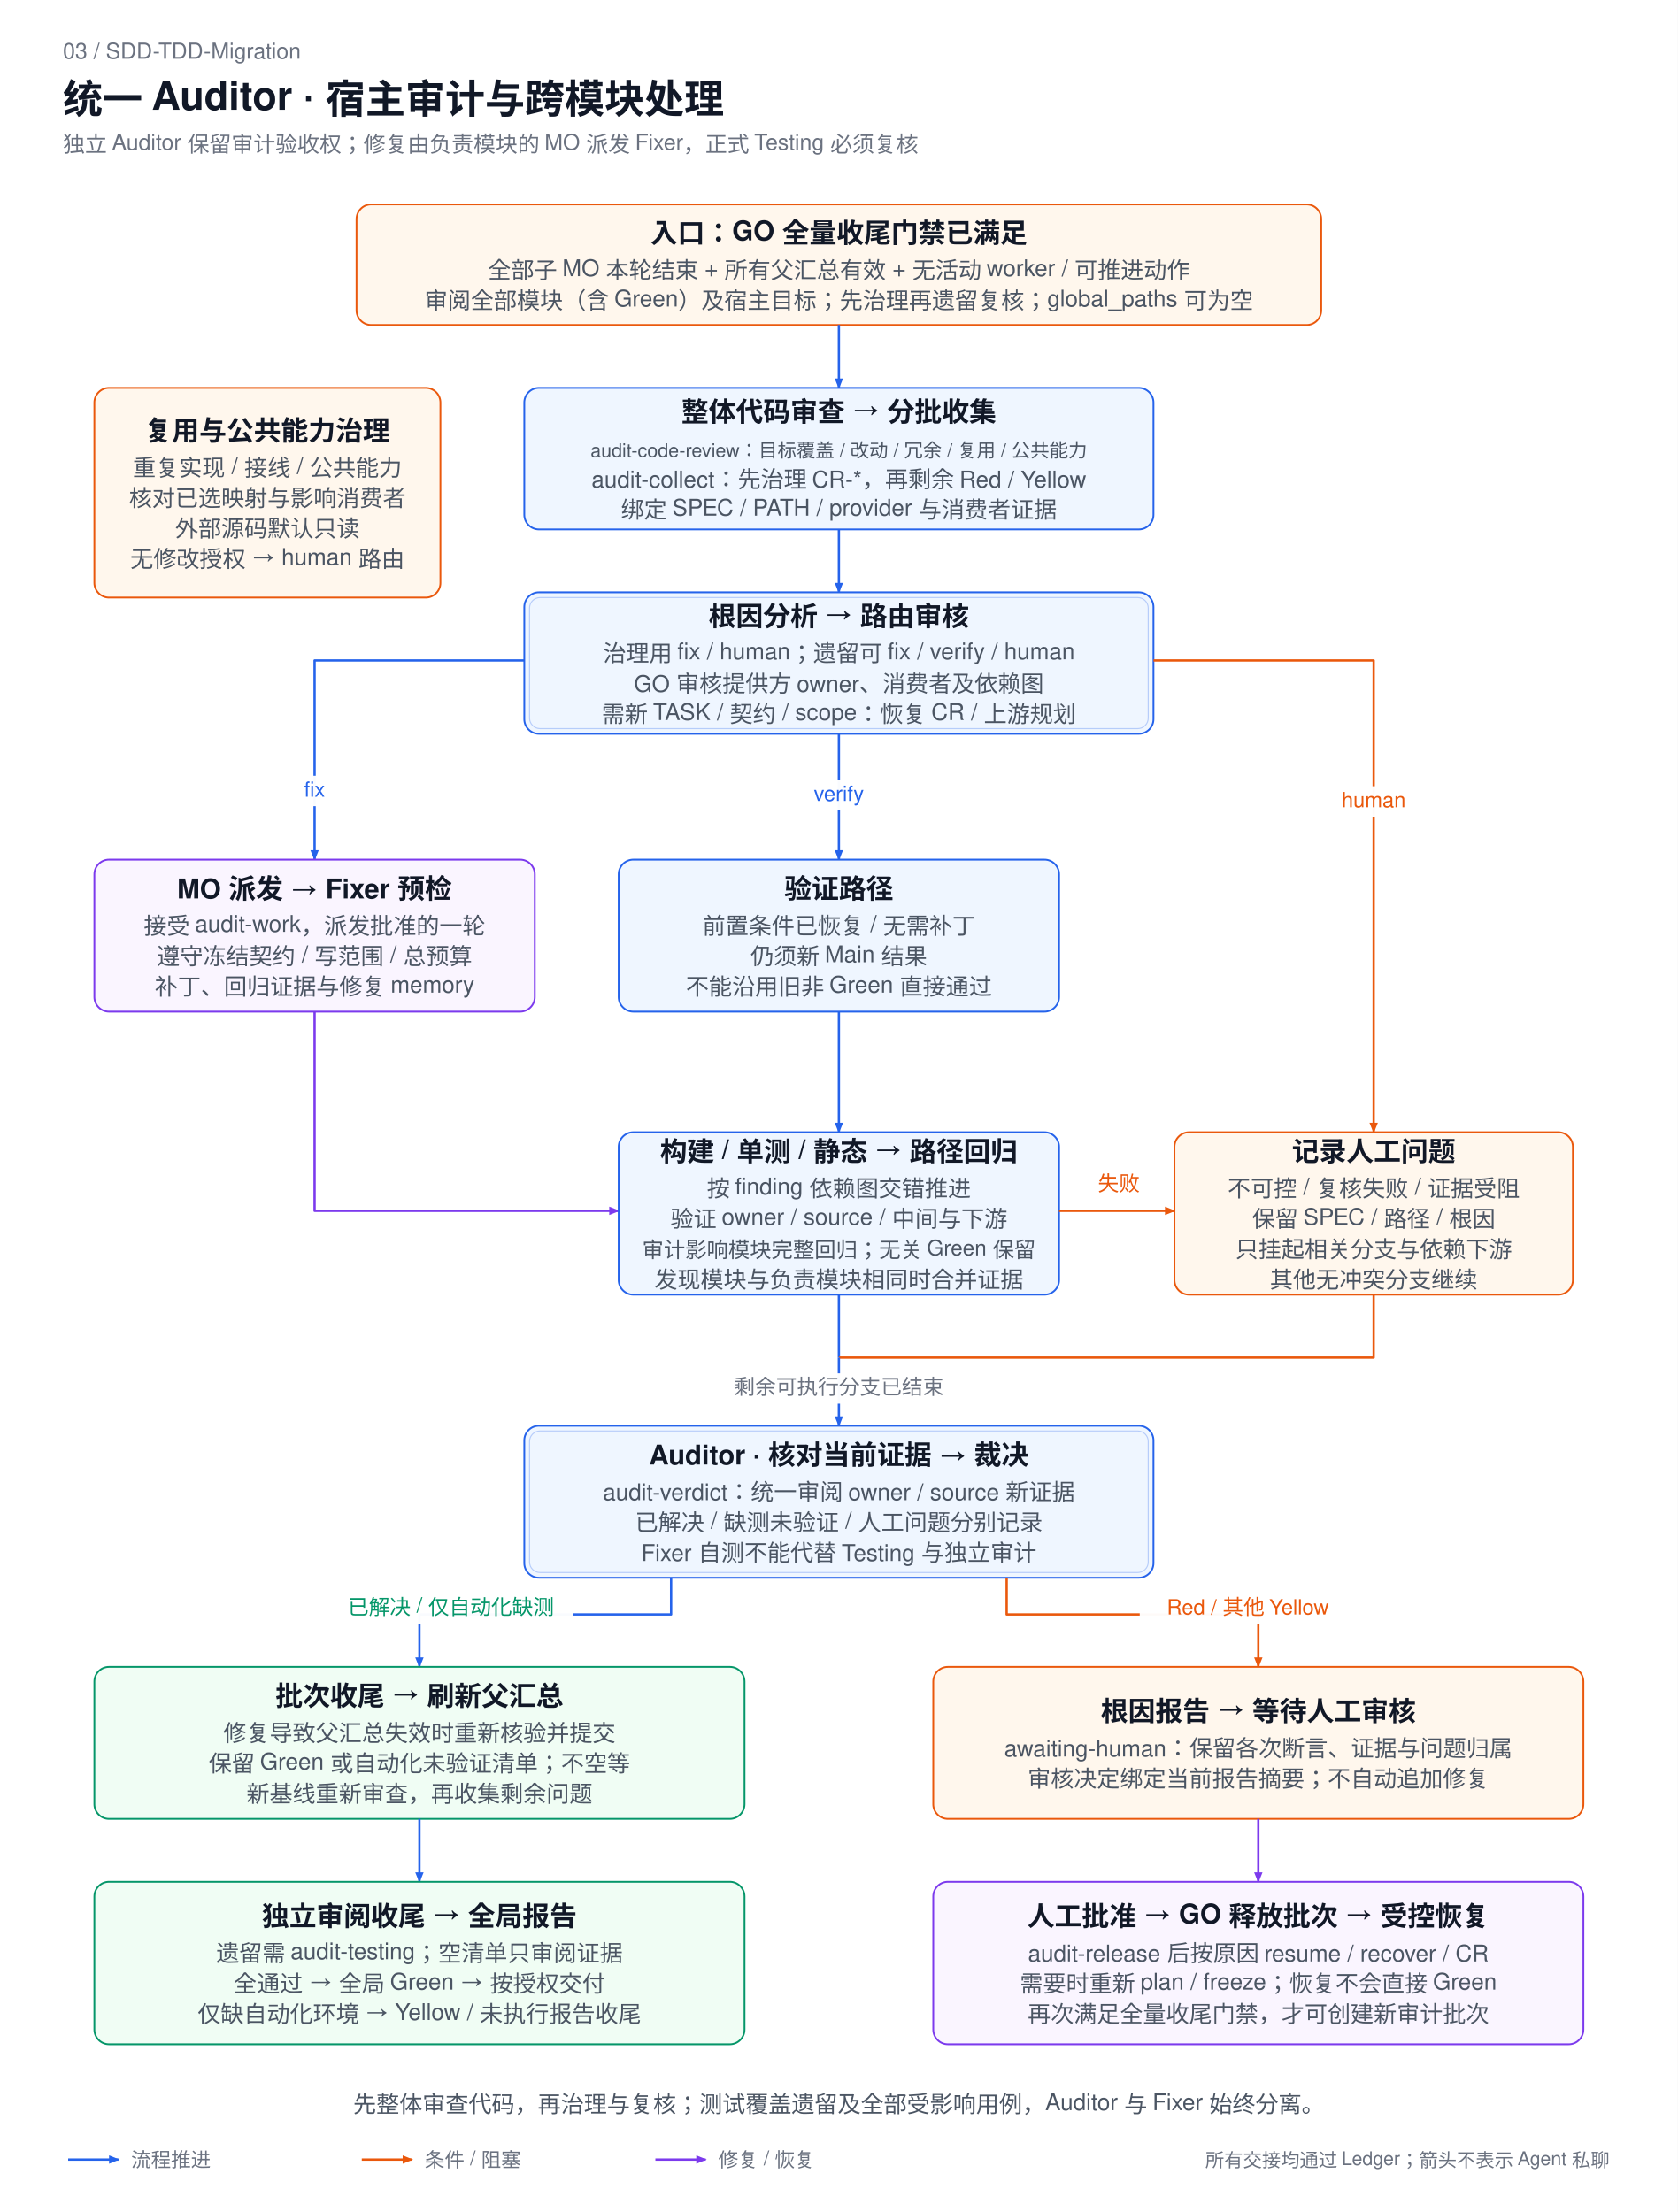
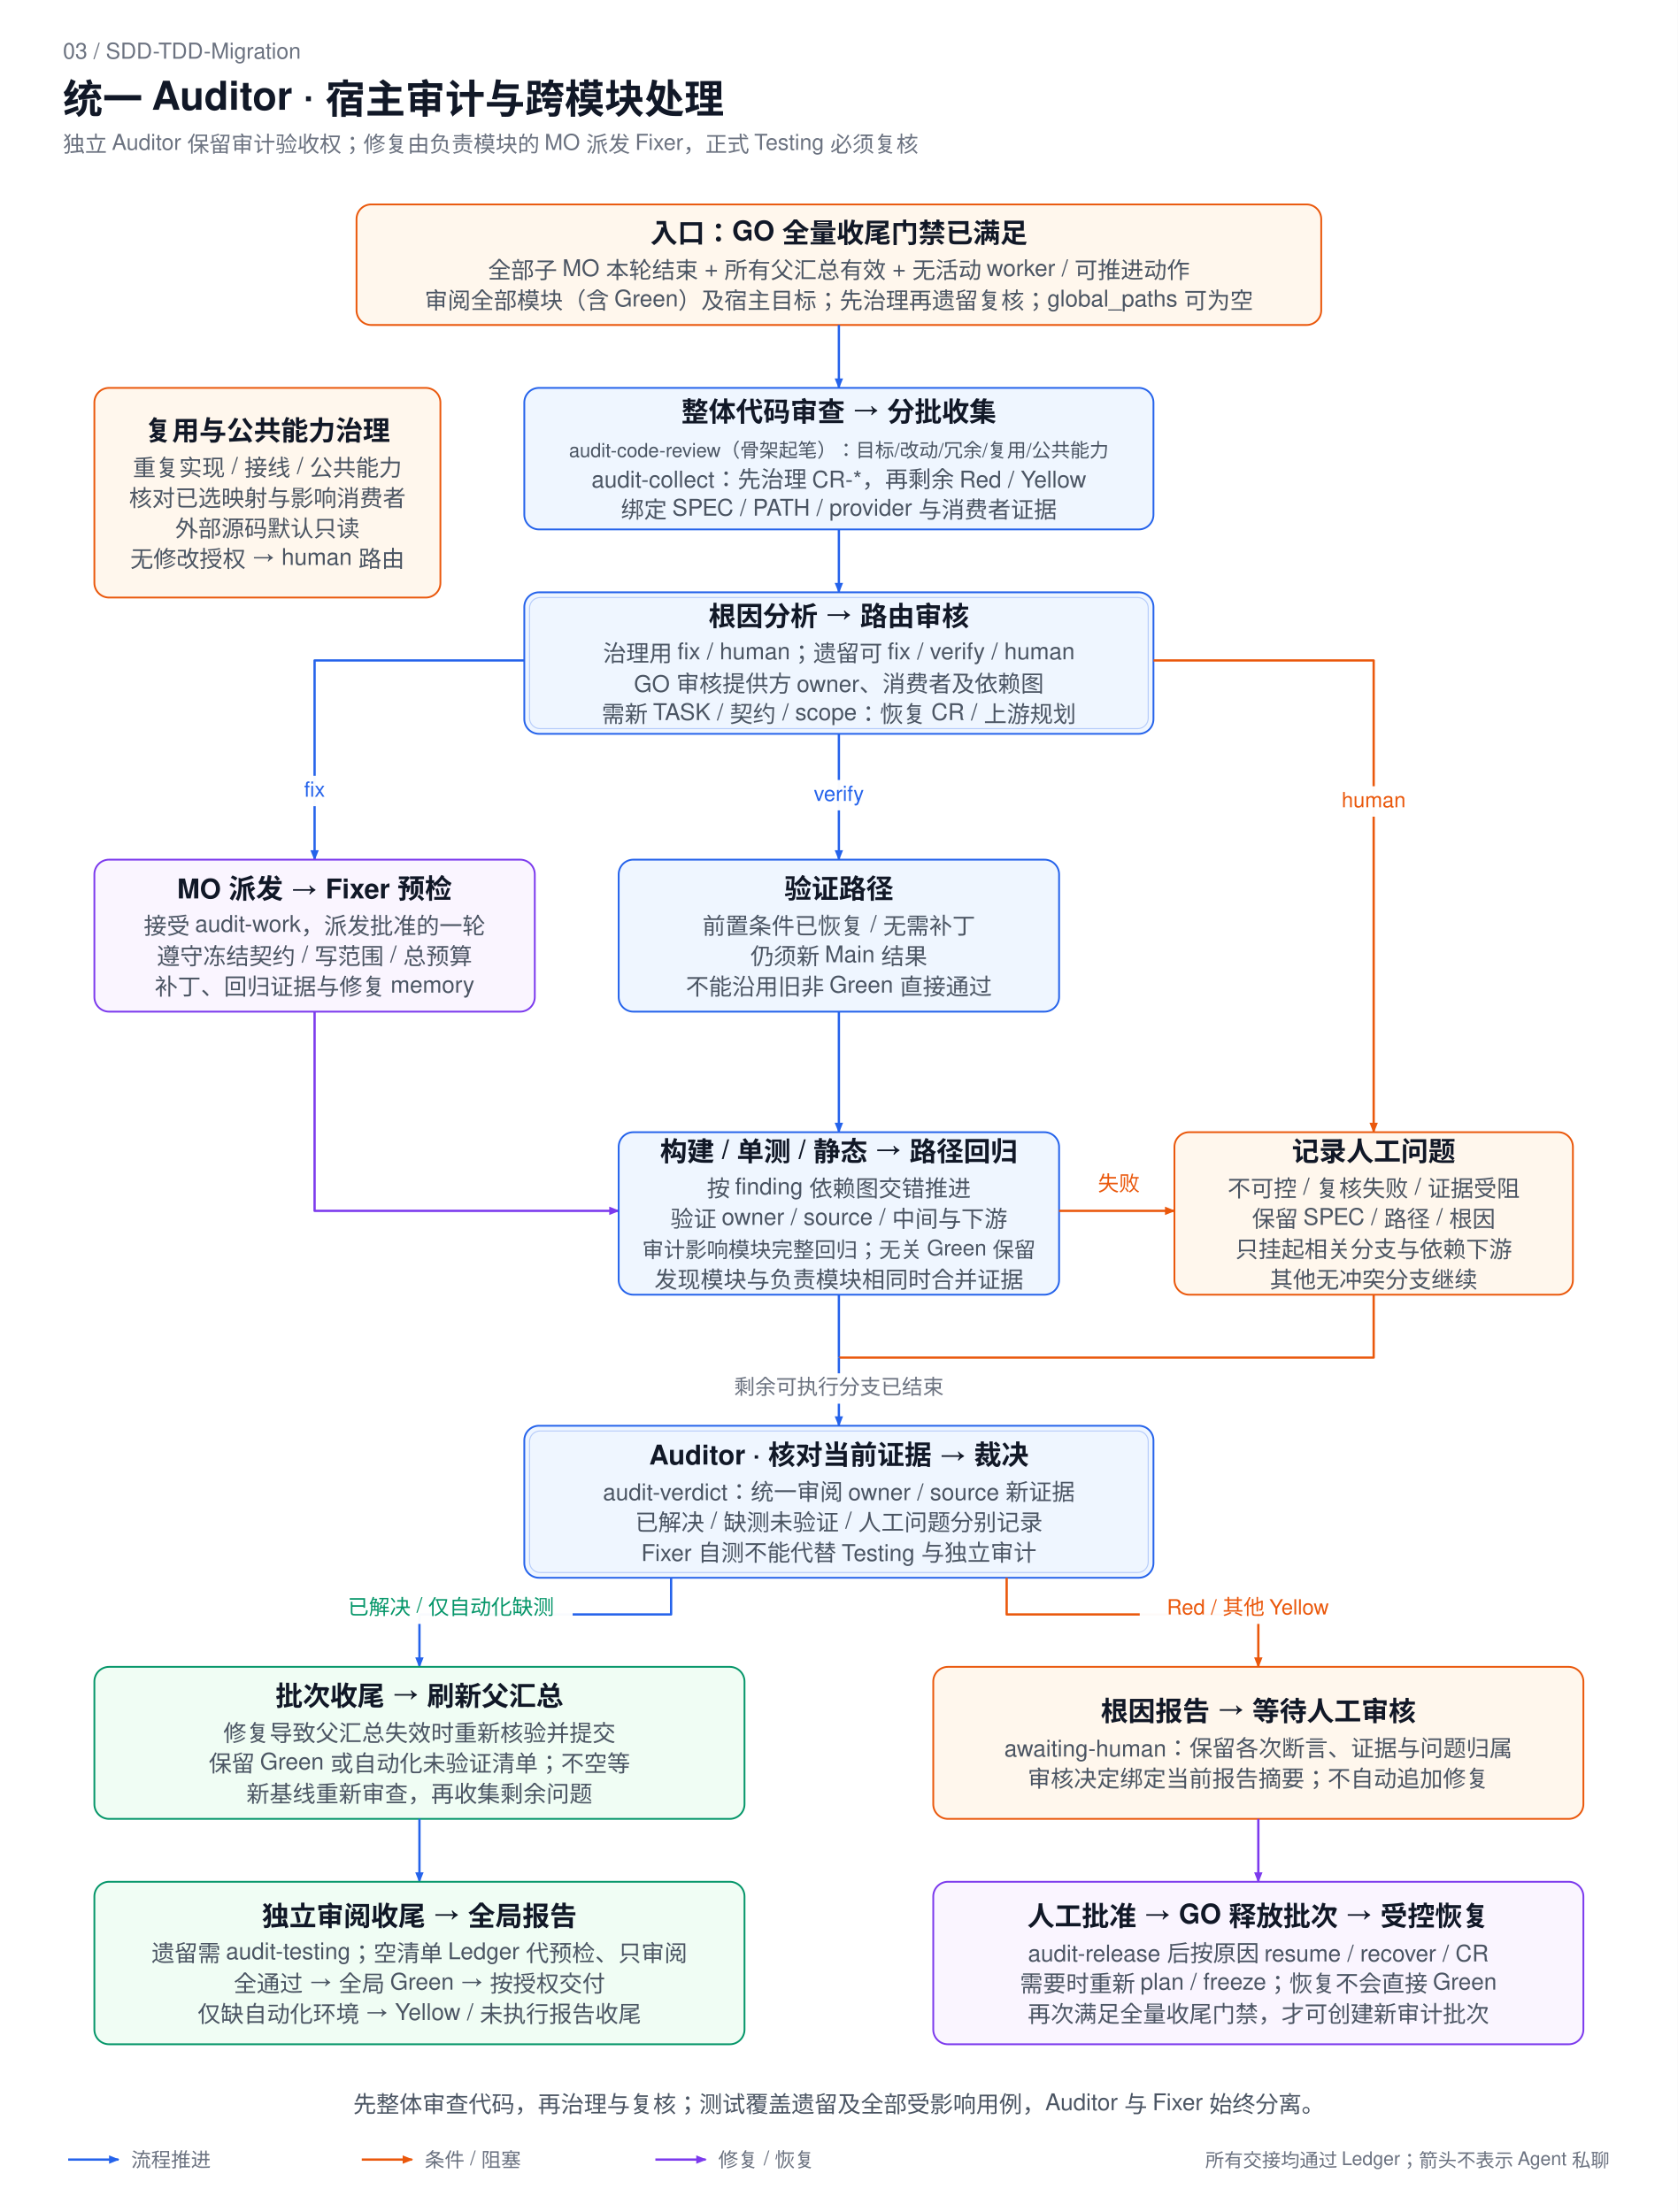
<svg xmlns="http://www.w3.org/2000/svg" width="1600" height="2110" viewBox="0 0 1600 2110" role="img" aria-labelledby="title desc">
  <style>text {font-family: "Helvetica Neue", Helvetica, Arial, "PingFang SC", "Microsoft YaHei", sans-serif;}</style>
  <defs>
    <marker id="arrow-blue" markerWidth="10" markerHeight="8" refX="9" refY="4" orient="auto" markerUnits="userSpaceOnUse">
      <path d="M0,0 L10,4 L0,8 Z" fill="#2563eb" />
    </marker>
    <marker id="arrow-orange" markerWidth="10" markerHeight="8" refX="9" refY="4" orient="auto" markerUnits="userSpaceOnUse">
      <path d="M0,0 L10,4 L0,8 Z" fill="#ea580c" />
    </marker>
    <marker id="arrow-green" markerWidth="10" markerHeight="8" refX="9" refY="4" orient="auto" markerUnits="userSpaceOnUse">
      <path d="M0,0 L10,4 L0,8 Z" fill="#059669" />
    </marker>
    <marker id="arrow-purple" markerWidth="10" markerHeight="8" refX="9" refY="4" orient="auto" markerUnits="userSpaceOnUse">
      <path d="M0,0 L10,4 L0,8 Z" fill="#7c3aed" />
    </marker>
    <marker id="arrow-gray" markerWidth="10" markerHeight="8" refX="9" refY="4" orient="auto" markerUnits="userSpaceOnUse">
      <path d="M0,0 L10,4 L0,8 Z" fill="#6b7280" />
    </marker>
  </defs>
  <rect width="1600" height="2110" fill="white" />
  <text x="60" y="56" font-size="21.00" fill="#6b7280" text-anchor="start" font-weight="400">03  /  SDD-TDD-Migration</text>
  <text x="60" y="108" font-size="38.00" fill="#111827" text-anchor="start" font-weight="700">统一 Auditor · 宿主审计与跨模块处理</text>
  <text x="60" y="145" font-size="21.00" fill="#6b7280" text-anchor="start" font-weight="400">独立 Auditor 保留审计验收权；修复由负责模块的 MO 派发 Fixer，正式 Testing 必须复核</text>
  <rect x="340" y="195" width="920" height="115" rx="14" fill="#fff7ed" stroke="#ea580c" stroke-width="1.7" />
  <text x="800.0" y="231.5" font-size="26.00" fill="#111827" text-anchor="middle" font-weight="650">入口：GO 全量收尾门禁已满足</text>
  <text x="800.0" y="265.5" font-size="22.00" fill="#4b5563" text-anchor="middle" font-weight="400">全部子 MO 本轮结束 + 所有父汇总有效 + 无活动 worker / 可推进动作</text>
  <text x="800.0" y="294.5" font-size="22.00" fill="#4b5563" text-anchor="middle" font-weight="400">审阅全部模块（含 Green）及宿主目标；先治理再遗留复核；global_paths 可为空</text>
  <path d="M800,310 L800,370" fill="none" stroke="#2563eb" stroke-width="2.2" stroke-linejoin="round" marker-end="url(#arrow-blue)" />
  <rect x="500" y="370" width="600" height="135" rx="14" fill="#eff6ff" stroke="#2563eb" stroke-width="1.7" />
  <text x="800.0" y="402.0" font-size="26.00" fill="#111827" text-anchor="middle" font-weight="650">整体代码审查 → 分批收集</text>
-   <text x="800.0" y="436.0" font-size="18.08" fill="#4b5563" text-anchor="middle" font-weight="400">audit-code-review：目标覆盖 / 改动 / 冗余 / 复用 / 公共能力</text>
+   <text x="800.0" y="436.0" font-size="18.40" fill="#4b5563" text-anchor="middle" font-weight="400">audit-code-review（骨架起笔）：目标/改动/冗余/复用/公共能力</text>
  <text x="800.0" y="465.0" font-size="22.00" fill="#4b5563" text-anchor="middle" font-weight="400">audit-collect：先治理 CR-*，再剩余 Red / Yellow</text>
  <text x="800.0" y="494.0" font-size="22.00" fill="#4b5563" text-anchor="middle" font-weight="400">绑定 SPEC / PATH / provider 与消费者证据</text>
  <path d="M800,505 L800,565" fill="none" stroke="#2563eb" stroke-width="2.2" stroke-linejoin="round" marker-end="url(#arrow-blue)" />
  <rect x="500" y="565" width="600" height="135" rx="14" fill="#eff6ff" stroke="#2563eb" stroke-width="1.7" />
  <rect x="505" y="570" width="590" height="125" rx="10" fill="none" stroke="#2563eb" stroke-opacity="0.28" />
  <text x="800.0" y="597.0" font-size="26.00" fill="#111827" text-anchor="middle" font-weight="650">根因分析 → 路由审核</text>
  <text x="800.0" y="631.0" font-size="22.00" fill="#4b5563" text-anchor="middle" font-weight="400">治理用 fix / human；遗留可 fix / verify / human</text>
  <text x="800.0" y="660.0" font-size="22.00" fill="#4b5563" text-anchor="middle" font-weight="400">GO 审核提供方 owner、消费者及依赖图</text>
  <text x="800.0" y="689.0" font-size="22.00" fill="#4b5563" text-anchor="middle" font-weight="400">需新 TASK / 契约 / scope：恢复 CR / 上游规划</text>
  <rect x="90" y="370" width="330" height="200" rx="14" fill="#fff7ed" stroke="#ea580c" stroke-width="1.7" />
  <text x="255.0" y="420.0" font-size="26.00" fill="#111827" text-anchor="middle" font-weight="650">复用与公共能力治理</text>
  <text x="255.0" y="454.0" font-size="22.00" fill="#4b5563" text-anchor="middle" font-weight="400">重复实现 / 接线 / 公共能力</text>
  <text x="255.0" y="483.0" font-size="22.00" fill="#4b5563" text-anchor="middle" font-weight="400">核对已选映射与影响消费者</text>
  <text x="255.0" y="512.0" font-size="22.00" fill="#4b5563" text-anchor="middle" font-weight="400">外部源码默认只读</text>
  <text x="255.0" y="541.0" font-size="22.00" fill="#4b5563" text-anchor="middle" font-weight="400">无修改授权 → human 路由</text>
  <path d="M500,630 L300,630 L300,820" fill="none" stroke="#2563eb" stroke-width="2.2" stroke-linejoin="round" marker-end="url(#arrow-blue)" />
  <rect x="273.9" y="740" width="52.2" height="29" rx="4" fill="white" opacity="0.97" />
  <text x="300" y="760" font-size="20.00" fill="#2563eb" text-anchor="middle" font-weight="400">fix</text>
  <path d="M800,700 L800,820" fill="none" stroke="#2563eb" stroke-width="2.2" stroke-linejoin="round" marker-end="url(#arrow-blue)" />
  <rect x="756.8" y="744" width="86.4" height="29" rx="4" fill="white" opacity="0.97" />
  <text x="800" y="764" font-size="20.00" fill="#2563eb" text-anchor="middle" font-weight="400">verify</text>
  <path d="M1100,630 L1310,630 L1310,1080" fill="none" stroke="#ea580c" stroke-width="2.2" stroke-linejoin="round" marker-end="url(#arrow-orange)" />
  <rect x="1272.5" y="750" width="75.0" height="29" rx="4" fill="white" opacity="0.97" />
  <text x="1310" y="770" font-size="20.00" fill="#ea580c" text-anchor="middle" font-weight="400">human</text>
  <rect x="90" y="820" width="420" height="145" rx="14" fill="#faf5ff" stroke="#7c3aed" stroke-width="1.7" />
  <text x="300.0" y="857.0" font-size="26.00" fill="#111827" text-anchor="middle" font-weight="650">MO 派发 → Fixer 预检</text>
  <text x="300.0" y="891.0" font-size="22.00" fill="#4b5563" text-anchor="middle" font-weight="400">接受 audit-work，派发批准的一轮</text>
  <text x="300.0" y="920.0" font-size="22.00" fill="#4b5563" text-anchor="middle" font-weight="400">遵守冻结契约 / 写范围 / 总预算</text>
  <text x="300.0" y="949.0" font-size="22.00" fill="#4b5563" text-anchor="middle" font-weight="400">补丁、回归证据与修复 memory</text>
  <rect x="590" y="820" width="420" height="145" rx="14" fill="#eff6ff" stroke="#2563eb" stroke-width="1.7" />
  <text x="800.0" y="857.0" font-size="26.00" fill="#111827" text-anchor="middle" font-weight="650">验证路径</text>
  <text x="800.0" y="891.0" font-size="22.00" fill="#4b5563" text-anchor="middle" font-weight="400">前置条件已恢复 / 无需补丁</text>
  <text x="800.0" y="920.0" font-size="22.00" fill="#4b5563" text-anchor="middle" font-weight="400">仍须新 Main 结果</text>
  <text x="800.0" y="949.0" font-size="22.00" fill="#4b5563" text-anchor="middle" font-weight="400">不能沿用旧非 Green 直接通过</text>
  <path d="M300,965 L300,1155 L590,1155" fill="none" stroke="#7c3aed" stroke-width="2.2" stroke-linejoin="round" marker-end="url(#arrow-purple)" />
  <path d="M800,965 L800,1080" fill="none" stroke="#2563eb" stroke-width="2.2" stroke-linejoin="round" marker-end="url(#arrow-blue)" />
  <rect x="590" y="1080" width="420" height="155" rx="14" fill="#eff6ff" stroke="#2563eb" stroke-width="1.7" />
  <text x="800.0" y="1107.5" font-size="25.78" fill="#111827" text-anchor="middle" font-weight="650">构建 / 单测 / 静态 → 路径回归</text>
  <text x="800.0" y="1141.5" font-size="22.00" fill="#4b5563" text-anchor="middle" font-weight="400">按 finding 依赖图交错推进</text>
  <text x="800.0" y="1170.5" font-size="22.00" fill="#4b5563" text-anchor="middle" font-weight="400">验证 owner / source / 中间与下游</text>
  <text x="800.0" y="1199.5" font-size="20.54" fill="#4b5563" text-anchor="middle" font-weight="400">审计影响模块完整回归；无关 Green 保留</text>
  <text x="800.0" y="1228.5" font-size="22.00" fill="#4b5563" text-anchor="middle" font-weight="400">发现模块与负责模块相同时合并证据</text>
  <path d="M1010,1155 L1120,1155" fill="none" stroke="#ea580c" stroke-width="2.2" stroke-linejoin="round" marker-end="url(#arrow-orange)" />
  <rect x="1038.0" y="1116" width="58" height="29" rx="4" fill="white" opacity="0.97" />
  <text x="1067" y="1136" font-size="20.00" fill="#ea580c" text-anchor="middle" font-weight="400">失败</text>
  <rect x="1120" y="1080" width="380" height="155" rx="14" fill="#fff7ed" stroke="#ea580c" stroke-width="1.7" />
  <text x="1310.0" y="1107.5" font-size="26.00" fill="#111827" text-anchor="middle" font-weight="650">记录人工问题</text>
  <text x="1310.0" y="1141.5" font-size="22.00" fill="#4b5563" text-anchor="middle" font-weight="400">不可控 / 复核失败 / 证据受阻</text>
  <text x="1310.0" y="1170.5" font-size="22.00" fill="#4b5563" text-anchor="middle" font-weight="400">保留 SPEC / 路径 / 根因</text>
  <text x="1310.0" y="1199.5" font-size="22.00" fill="#4b5563" text-anchor="middle" font-weight="400">只挂起相关分支与依赖下游</text>
  <text x="1310.0" y="1228.5" font-size="22.00" fill="#4b5563" text-anchor="middle" font-weight="400">其他无冲突分支继续</text>
  <path d="M800,1235 L800,1295" fill="none" stroke="#2563eb" stroke-width="2.2" stroke-linejoin="round" />
  <path d="M1310,1235 L1310,1295 L800,1295" fill="none" stroke="#ea580c" stroke-width="2.2" stroke-linejoin="round" />
  <path d="M800,1295 L800,1360" fill="none" stroke="#2563eb" stroke-width="2.2" stroke-linejoin="round" marker-end="url(#arrow-blue)" />
  <rect x="691.0" y="1310" width="218" height="29" rx="4" fill="white" opacity="0.97" />
  <text x="800" y="1330" font-size="20.00" fill="#6b7280" text-anchor="middle" font-weight="400">剩余可执行分支已结束</text>
  <rect x="500" y="1360" width="600" height="145" rx="14" fill="#eff6ff" stroke="#2563eb" stroke-width="1.7" />
  <rect x="505" y="1365" width="590" height="135" rx="10" fill="none" stroke="#2563eb" stroke-opacity="0.28" />
  <text x="800.0" y="1397.0" font-size="26.00" fill="#111827" text-anchor="middle" font-weight="650">Auditor · 核对当前证据 → 裁决</text>
  <text x="800.0" y="1431.0" font-size="22.00" fill="#4b5563" text-anchor="middle" font-weight="400">audit-verdict：统一审阅 owner / source 新证据</text>
  <text x="800.0" y="1460.0" font-size="22.00" fill="#4b5563" text-anchor="middle" font-weight="400">已解决 / 缺测未验证 / 人工问题分别记录</text>
  <text x="800.0" y="1489.0" font-size="22.00" fill="#4b5563" text-anchor="middle" font-weight="400">Fixer 自测不能代替 Testing 与独立审计</text>
  <path d="M640,1505 L640,1540 L400,1540 L400,1590" fill="none" stroke="#2563eb" stroke-width="2.2" stroke-linejoin="round" marker-end="url(#arrow-blue)" />
  <rect x="313.9" y="1520" width="232.2" height="29" rx="4" fill="white" opacity="0.97" />
  <text x="430" y="1540" font-size="20.00" fill="#059669" text-anchor="middle" font-weight="400">已解决 / 仅自动化缺测</text>
  <path d="M960,1505 L960,1540 L1200,1540 L1200,1590" fill="none" stroke="#ea580c" stroke-width="2.2" stroke-linejoin="round" marker-end="url(#arrow-orange)" />
  <rect x="1086.9" y="1520" width="206.2" height="29" rx="4" fill="white" opacity="0.97" />
  <text x="1190" y="1540" font-size="20.00" fill="#ea580c" text-anchor="middle" font-weight="400">Red / 其他 Yellow</text>
  <rect x="90" y="1590" width="620" height="145" rx="14" fill="#f0fdf4" stroke="#059669" stroke-width="1.7" />
  <text x="400.0" y="1627.0" font-size="26.00" fill="#111827" text-anchor="middle" font-weight="650">批次收尾 → 刷新父汇总</text>
  <text x="400.0" y="1661.0" font-size="22.00" fill="#4b5563" text-anchor="middle" font-weight="400">修复导致父汇总失效时重新核验并提交</text>
  <text x="400.0" y="1690.0" font-size="22.00" fill="#4b5563" text-anchor="middle" font-weight="400">保留 Green 或自动化未验证清单；不空等</text>
  <text x="400.0" y="1719.0" font-size="22.00" fill="#4b5563" text-anchor="middle" font-weight="400">新基线重新审查，再收集剩余问题</text>
  <rect x="890" y="1590" width="620" height="145" rx="14" fill="#fff7ed" stroke="#ea580c" stroke-width="1.7" />
  <text x="1200.0" y="1641.5" font-size="26.00" fill="#111827" text-anchor="middle" font-weight="650">根因报告 → 等待人工审核</text>
  <text x="1200.0" y="1675.5" font-size="22.00" fill="#4b5563" text-anchor="middle" font-weight="400">awaiting-human：保留各次断言、证据与问题归属</text>
  <text x="1200.0" y="1704.5" font-size="22.00" fill="#4b5563" text-anchor="middle" font-weight="400">审核决定绑定当前报告摘要；不自动追加修复</text>
  <path d="M400,1735 L400,1795" fill="none" stroke="#2563eb" stroke-width="2.2" stroke-linejoin="round" marker-end="url(#arrow-blue)" />
  <rect x="90" y="1795" width="620" height="155" rx="14" fill="#f0fdf4" stroke="#059669" stroke-width="1.7" />
  <text x="400.0" y="1837.0" font-size="26.00" fill="#111827" text-anchor="middle" font-weight="650">独立审阅收尾 → 全局报告</text>
-   <text x="400.0" y="1871.0" font-size="22.00" fill="#4b5563" text-anchor="middle" font-weight="400">遗留需 audit-testing；空清单只审阅证据</text>
+   <text x="400.0" y="1871.0" font-size="22.00" fill="#4b5563" text-anchor="middle" font-weight="400">遗留需 audit-testing；空清单 Ledger 代预检、只审阅</text>
  <text x="400.0" y="1900.0" font-size="22.00" fill="#4b5563" text-anchor="middle" font-weight="400">全通过 → 全局 Green → 按授权交付</text>
  <text x="400.0" y="1929.0" font-size="22.00" fill="#4b5563" text-anchor="middle" font-weight="400">仅缺自动化环境 → Yellow / 未执行报告收尾</text>
  <path d="M1200,1735 L1200,1795" fill="none" stroke="#7c3aed" stroke-width="2.2" stroke-linejoin="round" marker-end="url(#arrow-purple)" />
  <rect x="890" y="1795" width="620" height="155" rx="14" fill="#faf5ff" stroke="#7c3aed" stroke-width="1.7" />
  <text x="1200.0" y="1837.0" font-size="26.00" fill="#111827" text-anchor="middle" font-weight="650">人工批准 → GO 释放批次 → 受控恢复</text>
  <text x="1200.0" y="1871.0" font-size="22.00" fill="#4b5563" text-anchor="middle" font-weight="400">audit-release 后按原因 resume / recover / CR</text>
  <text x="1200.0" y="1900.0" font-size="22.00" fill="#4b5563" text-anchor="middle" font-weight="400">需要时重新 plan / freeze；恢复不会直接 Green</text>
  <text x="1200.0" y="1929.0" font-size="22.00" fill="#4b5563" text-anchor="middle" font-weight="400">再次满足全量收尾门禁，才可创建新审计批次</text>
  <text x="800" y="2015" font-size="22.00" fill="#4b5563" text-anchor="middle" font-weight="400">先整体审查代码，再治理与复核；测试覆盖遗留及全部受影响用例，Auditor 与 Fixer 始终分离。</text>
  <path d="M65,2060 L113,2060" fill="none" stroke="#2563eb" stroke-width="2.2" stroke-linejoin="round" marker-end="url(#arrow-blue)" />
  <text x="125" y="2067" font-size="19.00" fill="#6b7280" text-anchor="start" font-weight="400">流程推进</text>
  <path d="M345,2060 L393,2060" fill="none" stroke="#ea580c" stroke-width="2.2" stroke-linejoin="round" marker-end="url(#arrow-orange)" />
  <text x="405" y="2067" font-size="19.00" fill="#6b7280" text-anchor="start" font-weight="400">条件 / 阻塞</text>
  <path d="M625,2060 L673,2060" fill="none" stroke="#7c3aed" stroke-width="2.2" stroke-linejoin="round" marker-end="url(#arrow-purple)" />
  <text x="685" y="2067" font-size="19.00" fill="#6b7280" text-anchor="start" font-weight="400">修复 / 恢复</text>
  <text x="1535" y="2067" font-size="18.00" fill="#6b7280" text-anchor="end" font-weight="400">所有交接均通过 Ledger；箭头不表示 Agent 私聊</text>
</svg>
